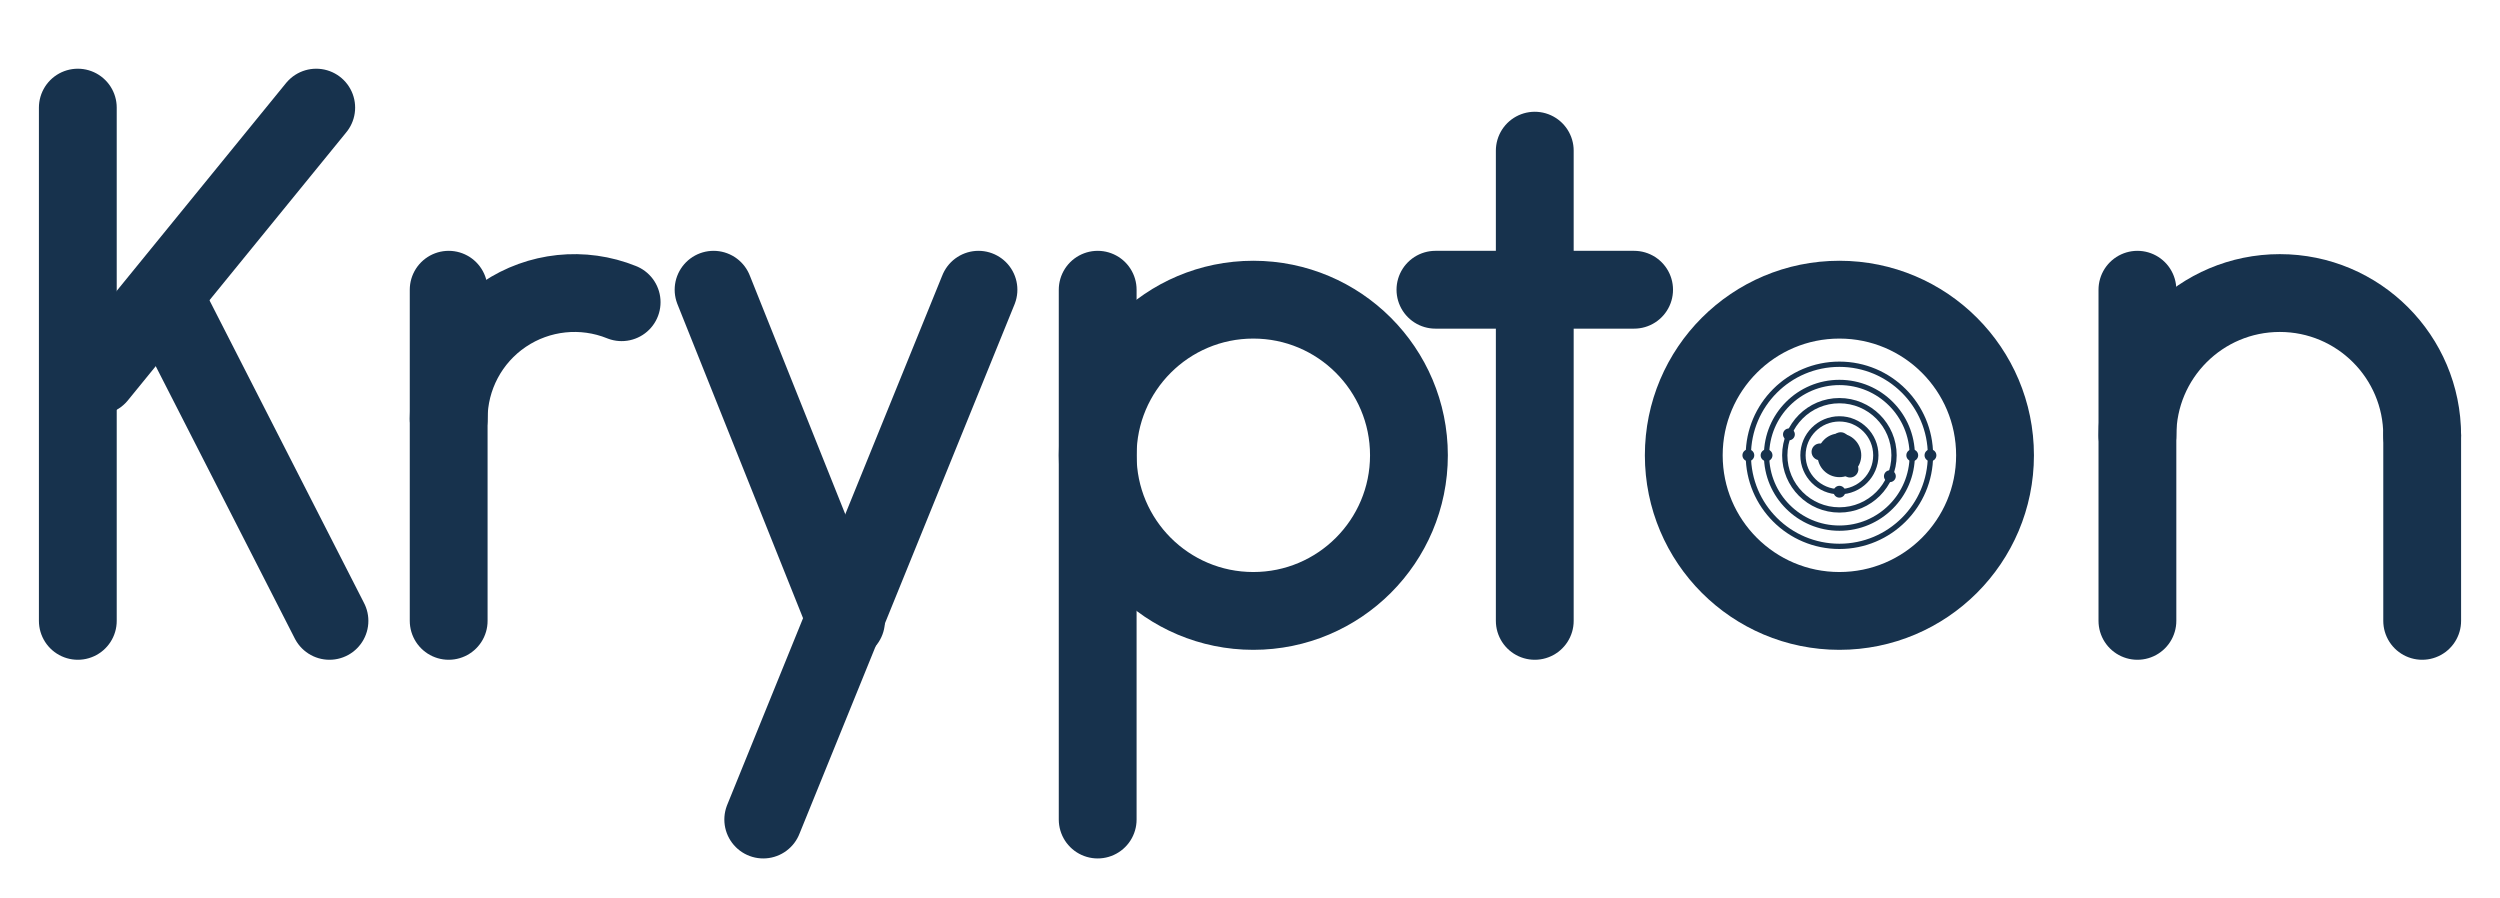
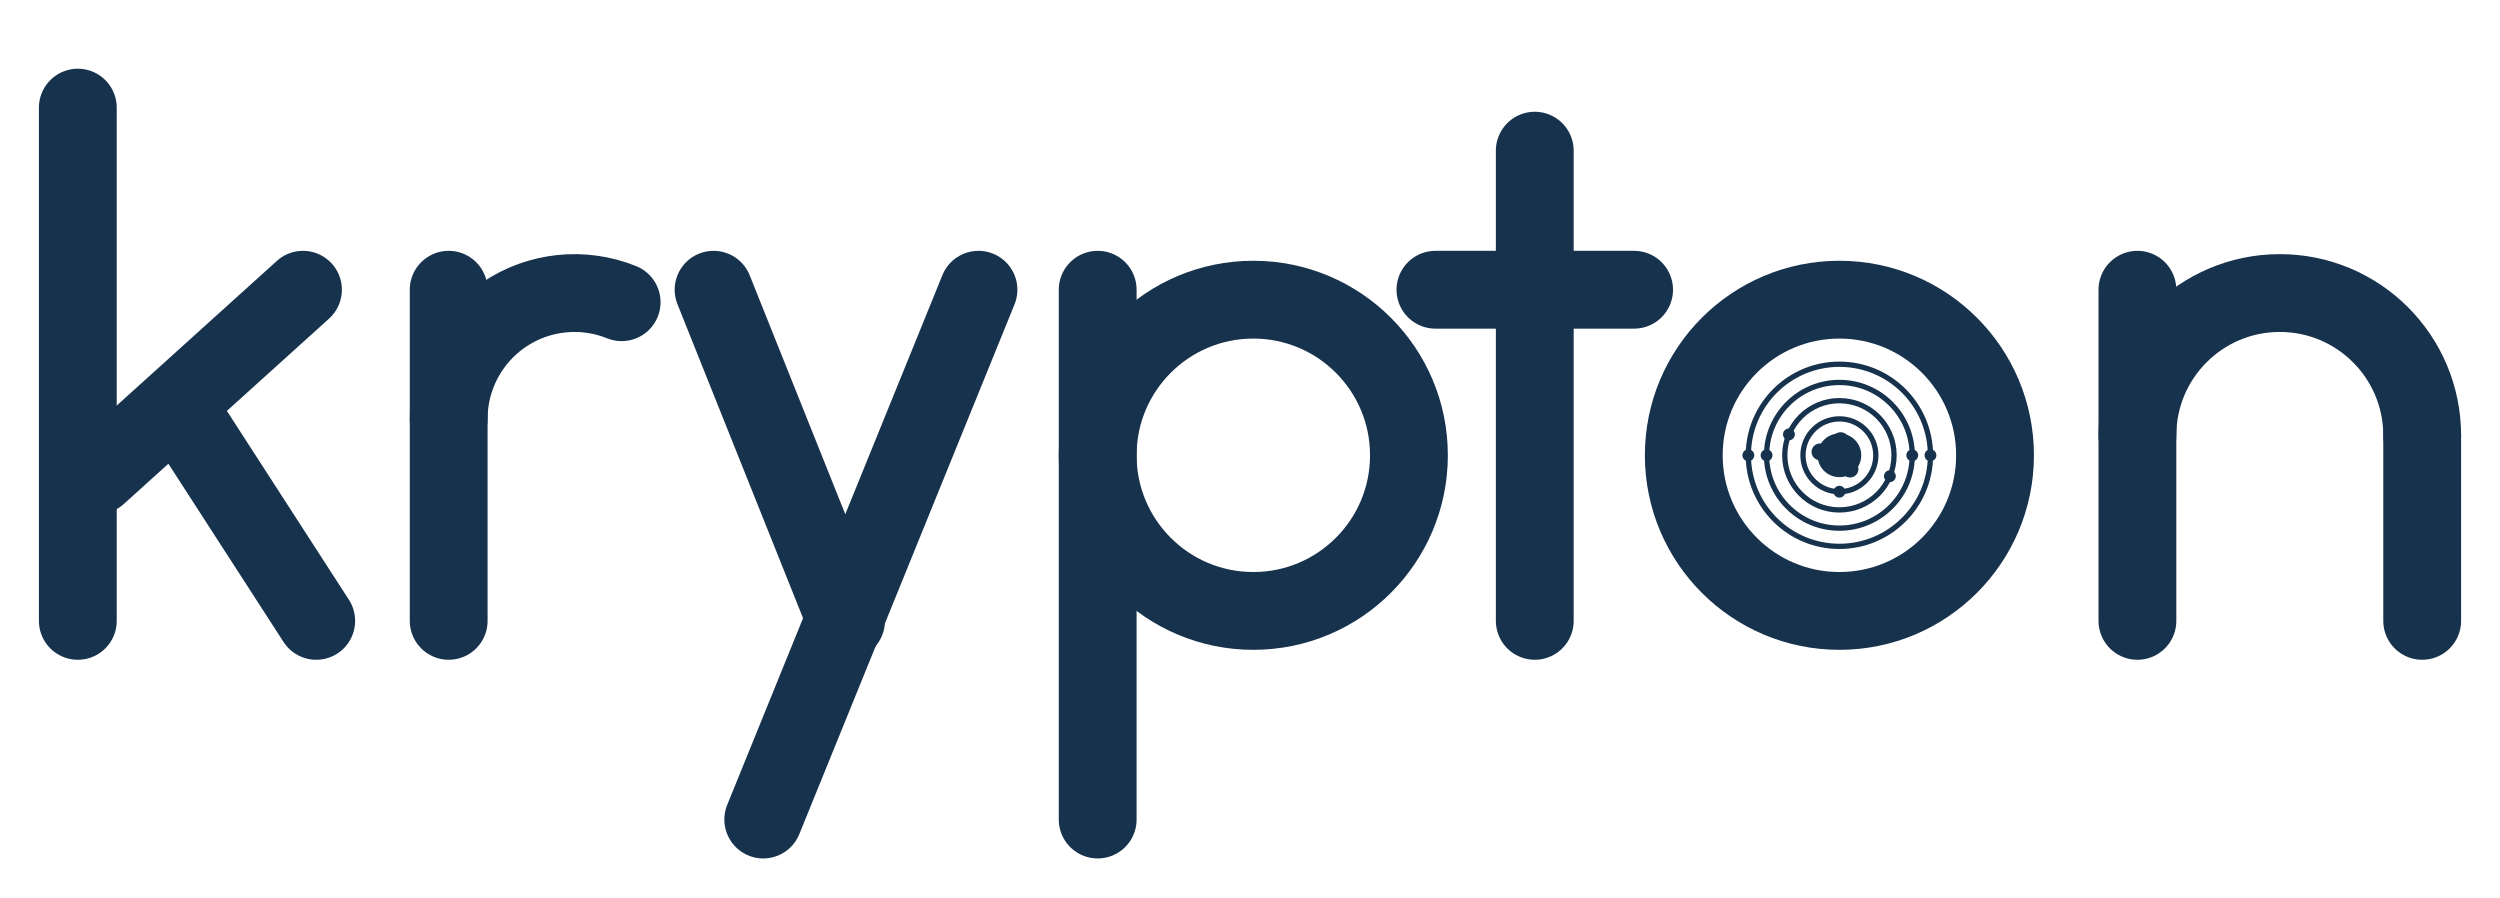
- <svg xmlns="http://www.w3.org/2000/svg" viewBox="0 0 1510 542" width="1510" height="542" role="img" aria-label="Krypton">
+ <svg xmlns="http://www.w3.org/2000/svg" viewBox="0 0 1510 542" width="1510" height="542" role="img" aria-label="krypton">
  <line x1="47" y1="65" x2="47" y2="375" stroke="#17324d" stroke-width="47" stroke-linecap="round" />
-   <line x1="191" y1="65" x2="59" y2="227" stroke="#17324d" stroke-width="47" stroke-linecap="round" />
-   <line x1="103" y1="187" x2="199" y2="375" stroke="#17324d" stroke-width="47" stroke-linecap="round" />
+   <line x1="183" y1="175" x2="59" y2="287" stroke="#17324d" stroke-width="47" stroke-linecap="round" />
+   <line x1="107" y1="245" x2="191" y2="375" stroke="#17324d" stroke-width="47" stroke-linecap="round" />
  <line x1="271" y1="175" x2="271" y2="375" stroke="#17324d" stroke-width="47" stroke-linecap="round" />
  <path d="M271 253A76 76 0 0 1 375.47 182.534" fill="none" stroke="#17324d" stroke-width="47" stroke-linecap="round" />
  <line x1="431" y1="175" x2="511" y2="375" stroke="#17324d" stroke-width="47" stroke-linecap="round" />
  <line x1="591" y1="175" x2="461" y2="495" stroke="#17324d" stroke-width="47" stroke-linecap="round" />
  <line x1="663" y1="175" x2="663" y2="495" stroke="#17324d" stroke-width="47" stroke-linecap="round" />
  <circle cx="757" cy="275" r="94" fill="none" stroke="#17324d" stroke-width="47" />
  <line x1="927" y1="91" x2="927" y2="375" stroke="#17324d" stroke-width="47" stroke-linecap="round" />
  <line x1="867" y1="175" x2="987" y2="175" stroke="#17324d" stroke-width="47" stroke-linecap="round" />
  <line x1="1291" y1="175" x2="1291" y2="375" stroke="#17324d" stroke-width="47" stroke-linecap="round" />
  <path d="M1291 263A86 86 0 0 1 1463 263" fill="none" stroke="#17324d" stroke-width="47" stroke-linecap="round" />
  <line x1="1463" y1="263" x2="1463" y2="375" stroke="#17324d" stroke-width="47" stroke-linecap="round" />
  <circle cx="1111" cy="275" r="94" fill="none" stroke="#17324d" stroke-width="47" />
  <ellipse cx="1111" cy="275" rx="22" ry="22" transform="rotate(0 1111 275)" fill="none" stroke="#17324d" stroke-width="3.19" />
  <ellipse cx="1111" cy="275" rx="33" ry="33" transform="rotate(0 1111 275)" fill="none" stroke="#17324d" stroke-width="3.19" />
  <ellipse cx="1111" cy="275" rx="44" ry="44" transform="rotate(0 1111 275)" fill="none" stroke="#17324d" stroke-width="3.19" />
  <ellipse cx="1111" cy="275" rx="55" ry="55" transform="rotate(0 1111 275)" fill="none" stroke="#17324d" stroke-width="3.19" />
  <circle cx="1111" cy="275" r="13.2" fill="#17324d" />
  <circle cx="1099.243" cy="272.92" r="5.066" fill="#17324d" />
  <circle cx="1117.407" cy="283.357" r="5.066" fill="#17324d" />
  <circle cx="1111.778" cy="266.135" r="5.066" fill="#17324d" />
  <circle cx="1105.917" cy="279.656" r="5.066" fill="#17324d" />
  <circle cx="1114.98" cy="275" r="5.066" fill="#17324d" />
  <circle cx="1111" cy="297" r="3.575" fill="#17324d" />
  <circle cx="1141.488" cy="287.629" r="3.575" fill="#17324d" />
  <circle cx="1080.512" cy="262.371" r="3.575" fill="#17324d" />
  <circle cx="1155" cy="275" r="3.575" fill="#17324d" />
  <circle cx="1067" cy="275" r="3.575" fill="#17324d" />
  <circle cx="1166" cy="275" r="3.575" fill="#17324d" />
  <circle cx="1056" cy="275" r="3.575" fill="#17324d" />
</svg>
